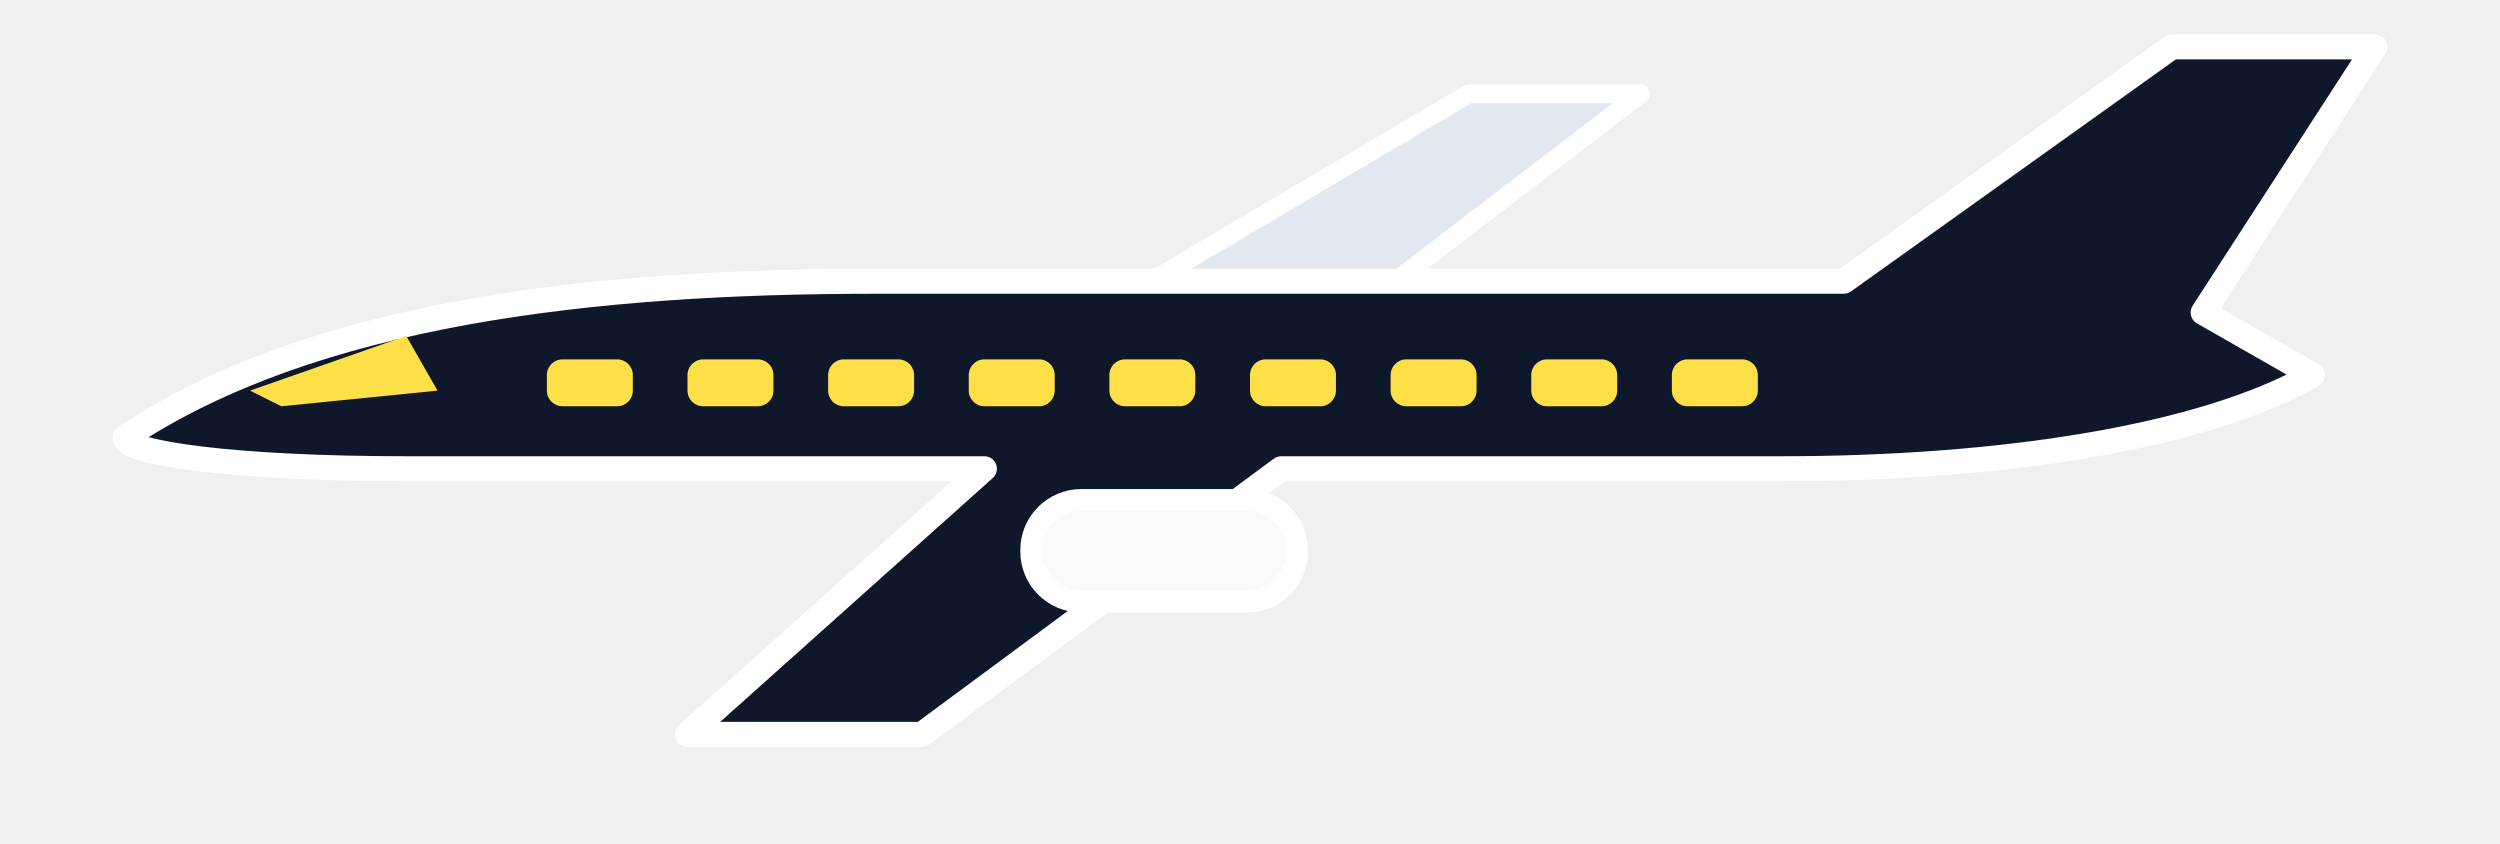
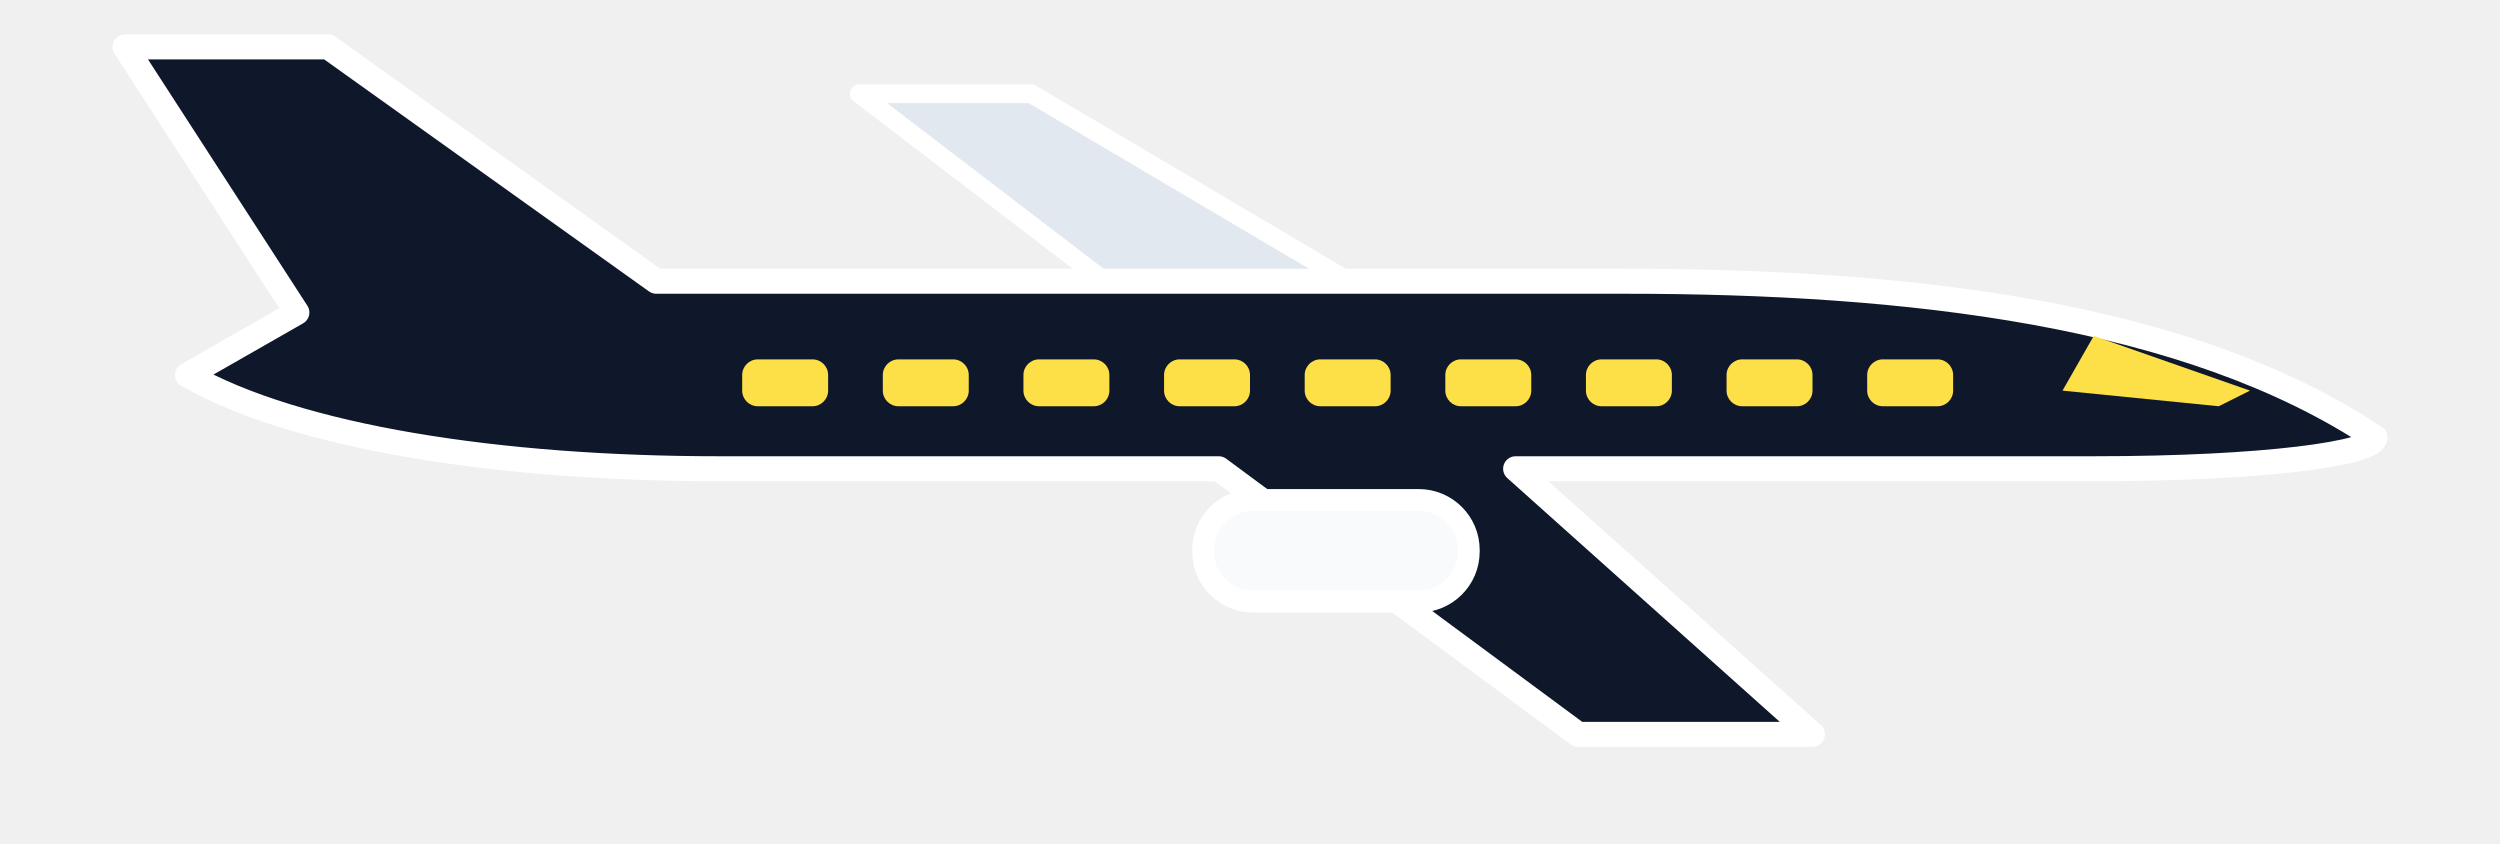
<svg xmlns="http://www.w3.org/2000/svg" viewBox="0 0 160 54" class="jetliner-svg">
-   <polygon points="72,19 94,6 105,6 88,19" fill="#e2e8f0" stroke="#ffffff" stroke-width="1.2" stroke-linejoin="round" />
-   <path d="M 8,28 C 20,20 38,18 56,18 L 118,18 L 139,3 L 152,3 L 141,20 L 148,24 C 141,28 128,30 114,30 L 82,30 L 59,47 L 44,47 L 63,30 L 26,30 C 15,30 8,29 8,28 Z" fill="#0f172a" stroke="#ffffff" stroke-width="1.6" stroke-linejoin="round" />
-   <rect x="66" y="32" width="17" height="6.5" rx="3.2" fill="#f8fafc" stroke="#ffffff" stroke-width="1.4" />
-   <polygon points="16,25 26,21.5 28,25 18,26" fill="#fde047" />
-   <rect x="35" y="23" width="5.5" height="3" rx="1" fill="#fde047" />
-   <rect x="44" y="23" width="5.5" height="3" rx="1" fill="#fde047" />
-   <rect x="53" y="23" width="5.5" height="3" rx="1" fill="#fde047" />
-   <rect x="62" y="23" width="5.5" height="3" rx="1" fill="#fde047" />
-   <rect x="71" y="23" width="5.5" height="3" rx="1" fill="#fde047" />
-   <rect x="80" y="23" width="5.5" height="3" rx="1" fill="#fde047" />
-   <rect x="89" y="23" width="5.5" height="3" rx="1" fill="#fde047" />
-   <rect x="98" y="23" width="5.5" height="3" rx="1" fill="#fde047" />
-   <rect x="107" y="23" width="5.5" height="3" rx="1" fill="#fde047" />
+   <g transform="translate(160, 0) scale(-1, 1)">
+     <polygon points="72,19 94,6 105,6 88,19" fill="#e2e8f0" stroke="#ffffff" stroke-width="1.2" stroke-linejoin="round" />
+     <path d="M 8,28 C 20,20 38,18 56,18 L 118,18 L 139,3 L 152,3 L 141,20 L 148,24 C 141,28 128,30 114,30 L 82,30 L 59,47 L 44,47 L 63,30 L 26,30 C 15,30 8,29 8,28 Z" fill="#0f172a" stroke="#ffffff" stroke-width="1.6" stroke-linejoin="round" />
+     <rect x="66" y="32" width="17" height="6.5" rx="3.2" fill="#f8fafc" stroke="#ffffff" stroke-width="1.4" />
+     <polygon points="16,25 26,21.5 28,25 18,26" fill="#fde047" />
+     <rect x="35" y="23" width="5.5" height="3" rx="1" fill="#fde047" />
+     <rect x="44" y="23" width="5.5" height="3" rx="1" fill="#fde047" />
+     <rect x="53" y="23" width="5.5" height="3" rx="1" fill="#fde047" />
+     <rect x="62" y="23" width="5.5" height="3" rx="1" fill="#fde047" />
+     <rect x="71" y="23" width="5.5" height="3" rx="1" fill="#fde047" />
+     <rect x="80" y="23" width="5.5" height="3" rx="1" fill="#fde047" />
+     <rect x="89" y="23" width="5.5" height="3" rx="1" fill="#fde047" />
+     <rect x="98" y="23" width="5.5" height="3" rx="1" fill="#fde047" />
+     <rect x="107" y="23" width="5.5" height="3" rx="1" fill="#fde047" />
+   </g>
</svg>
